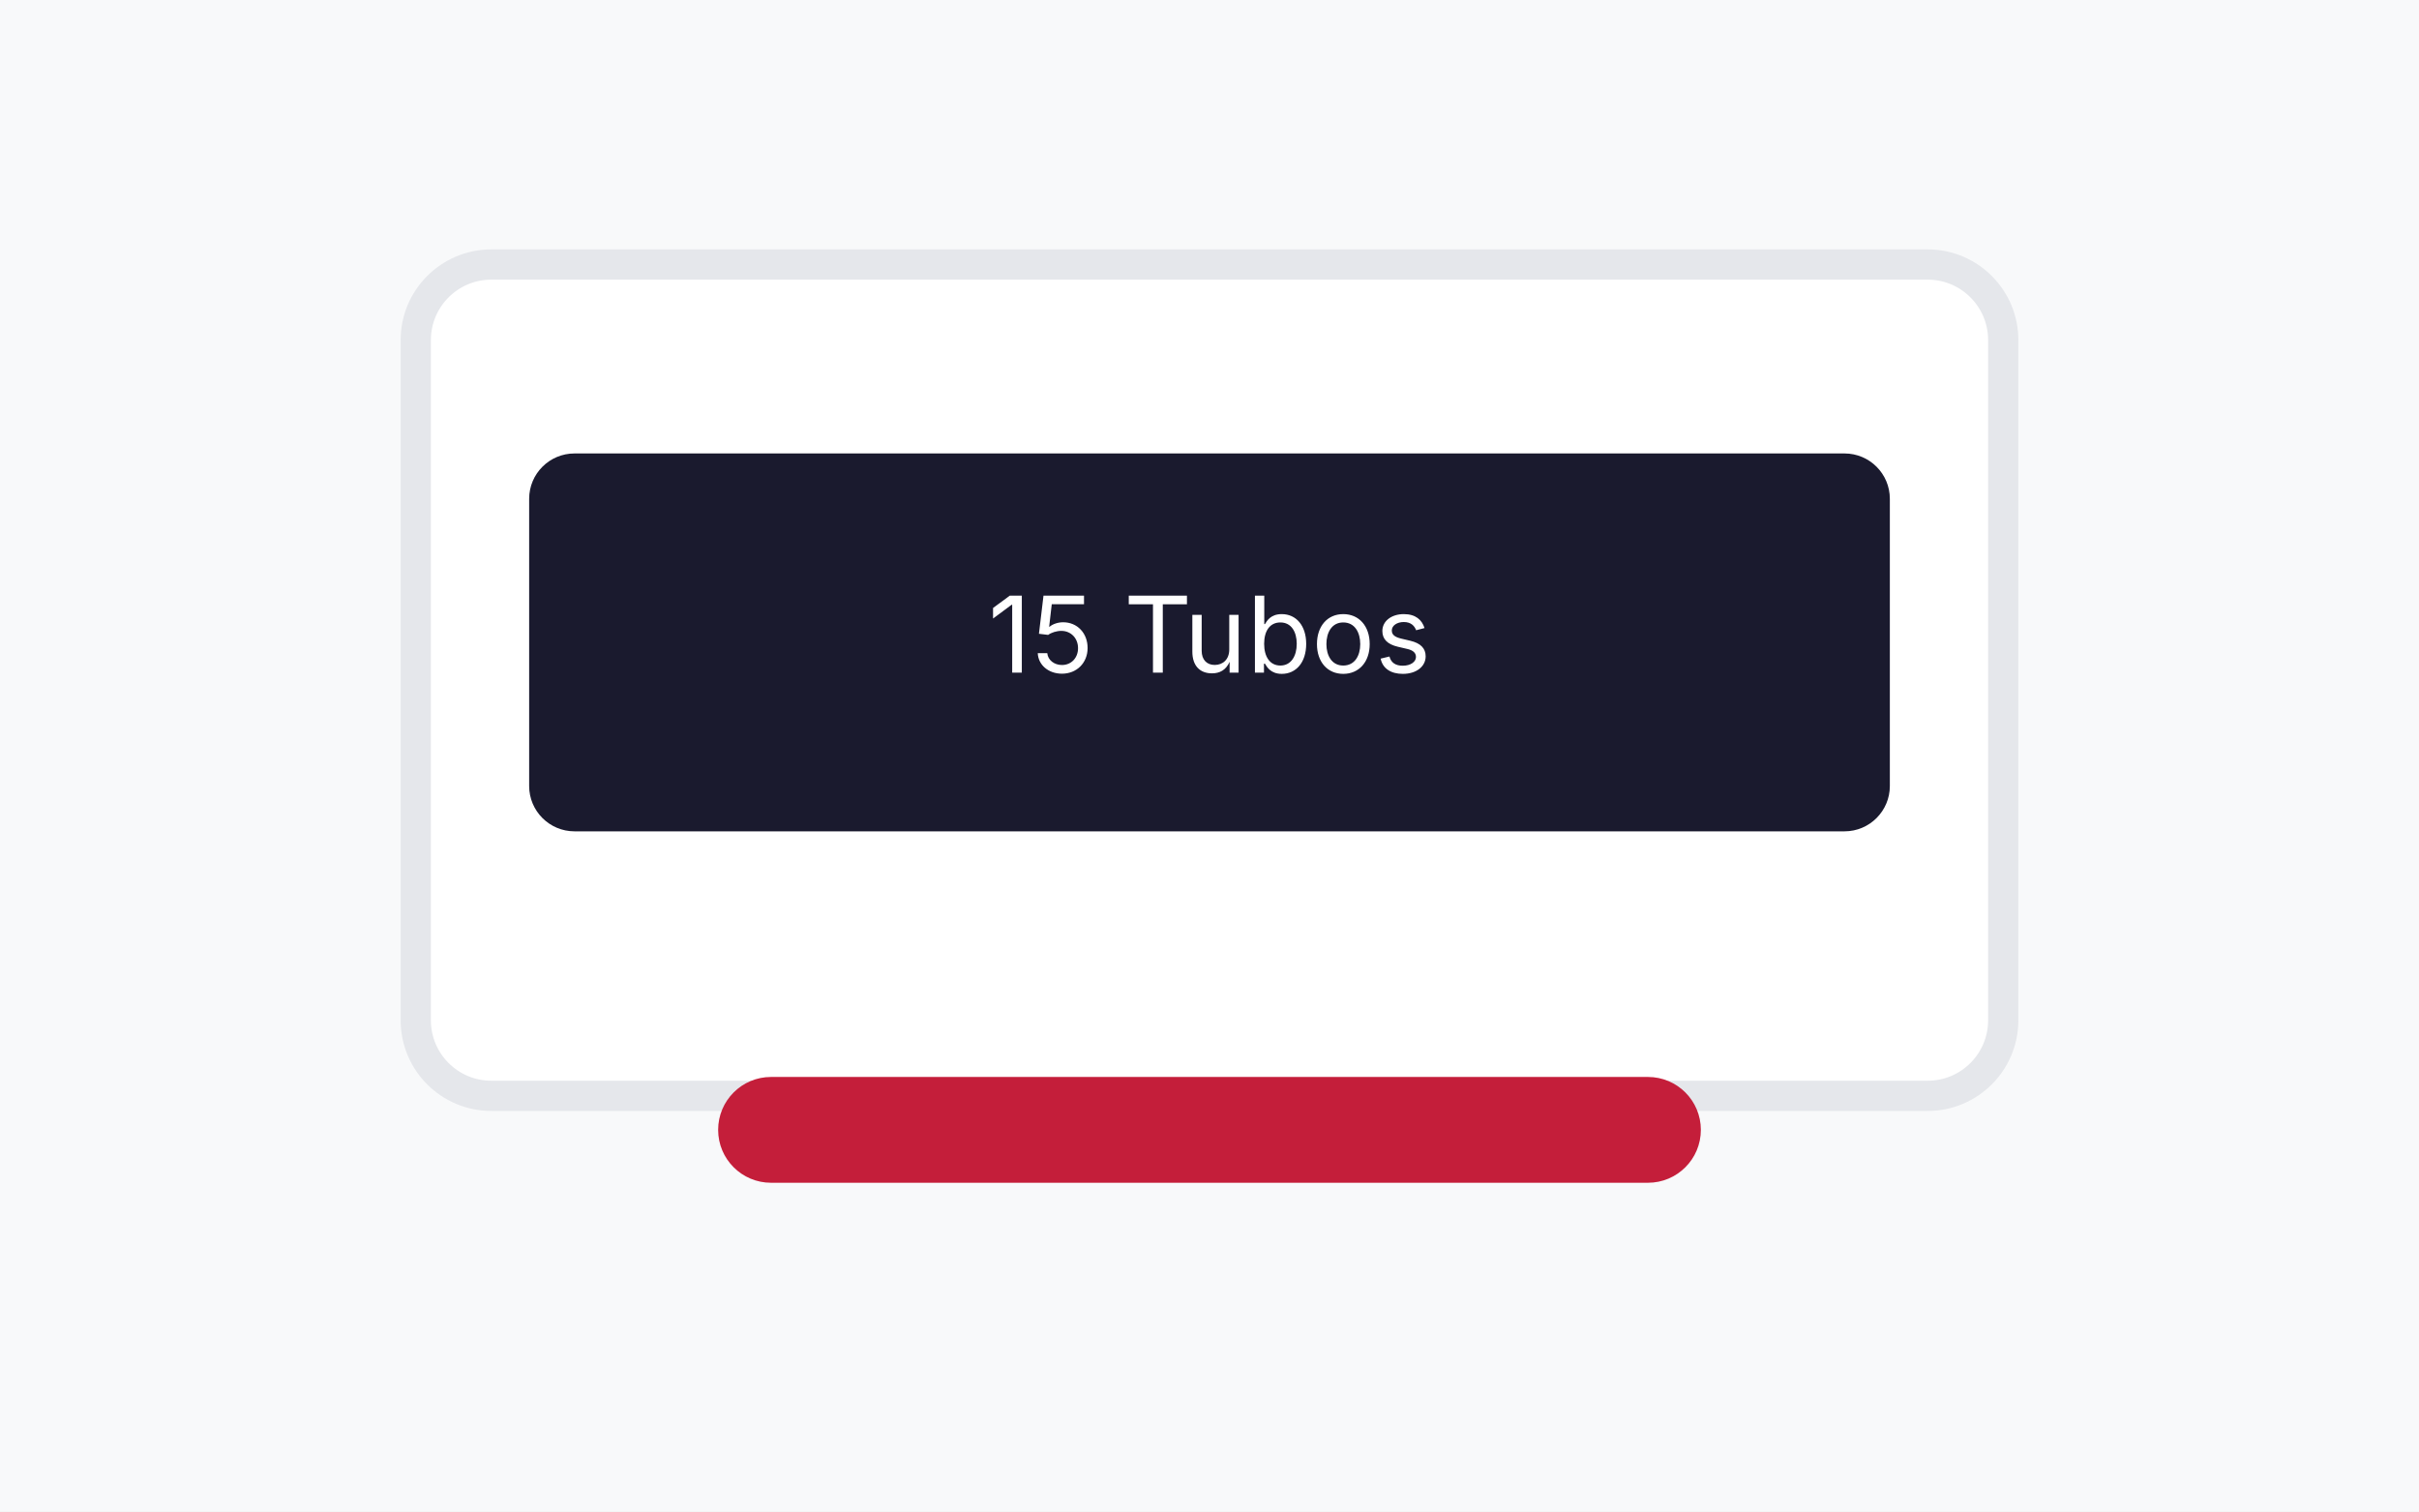
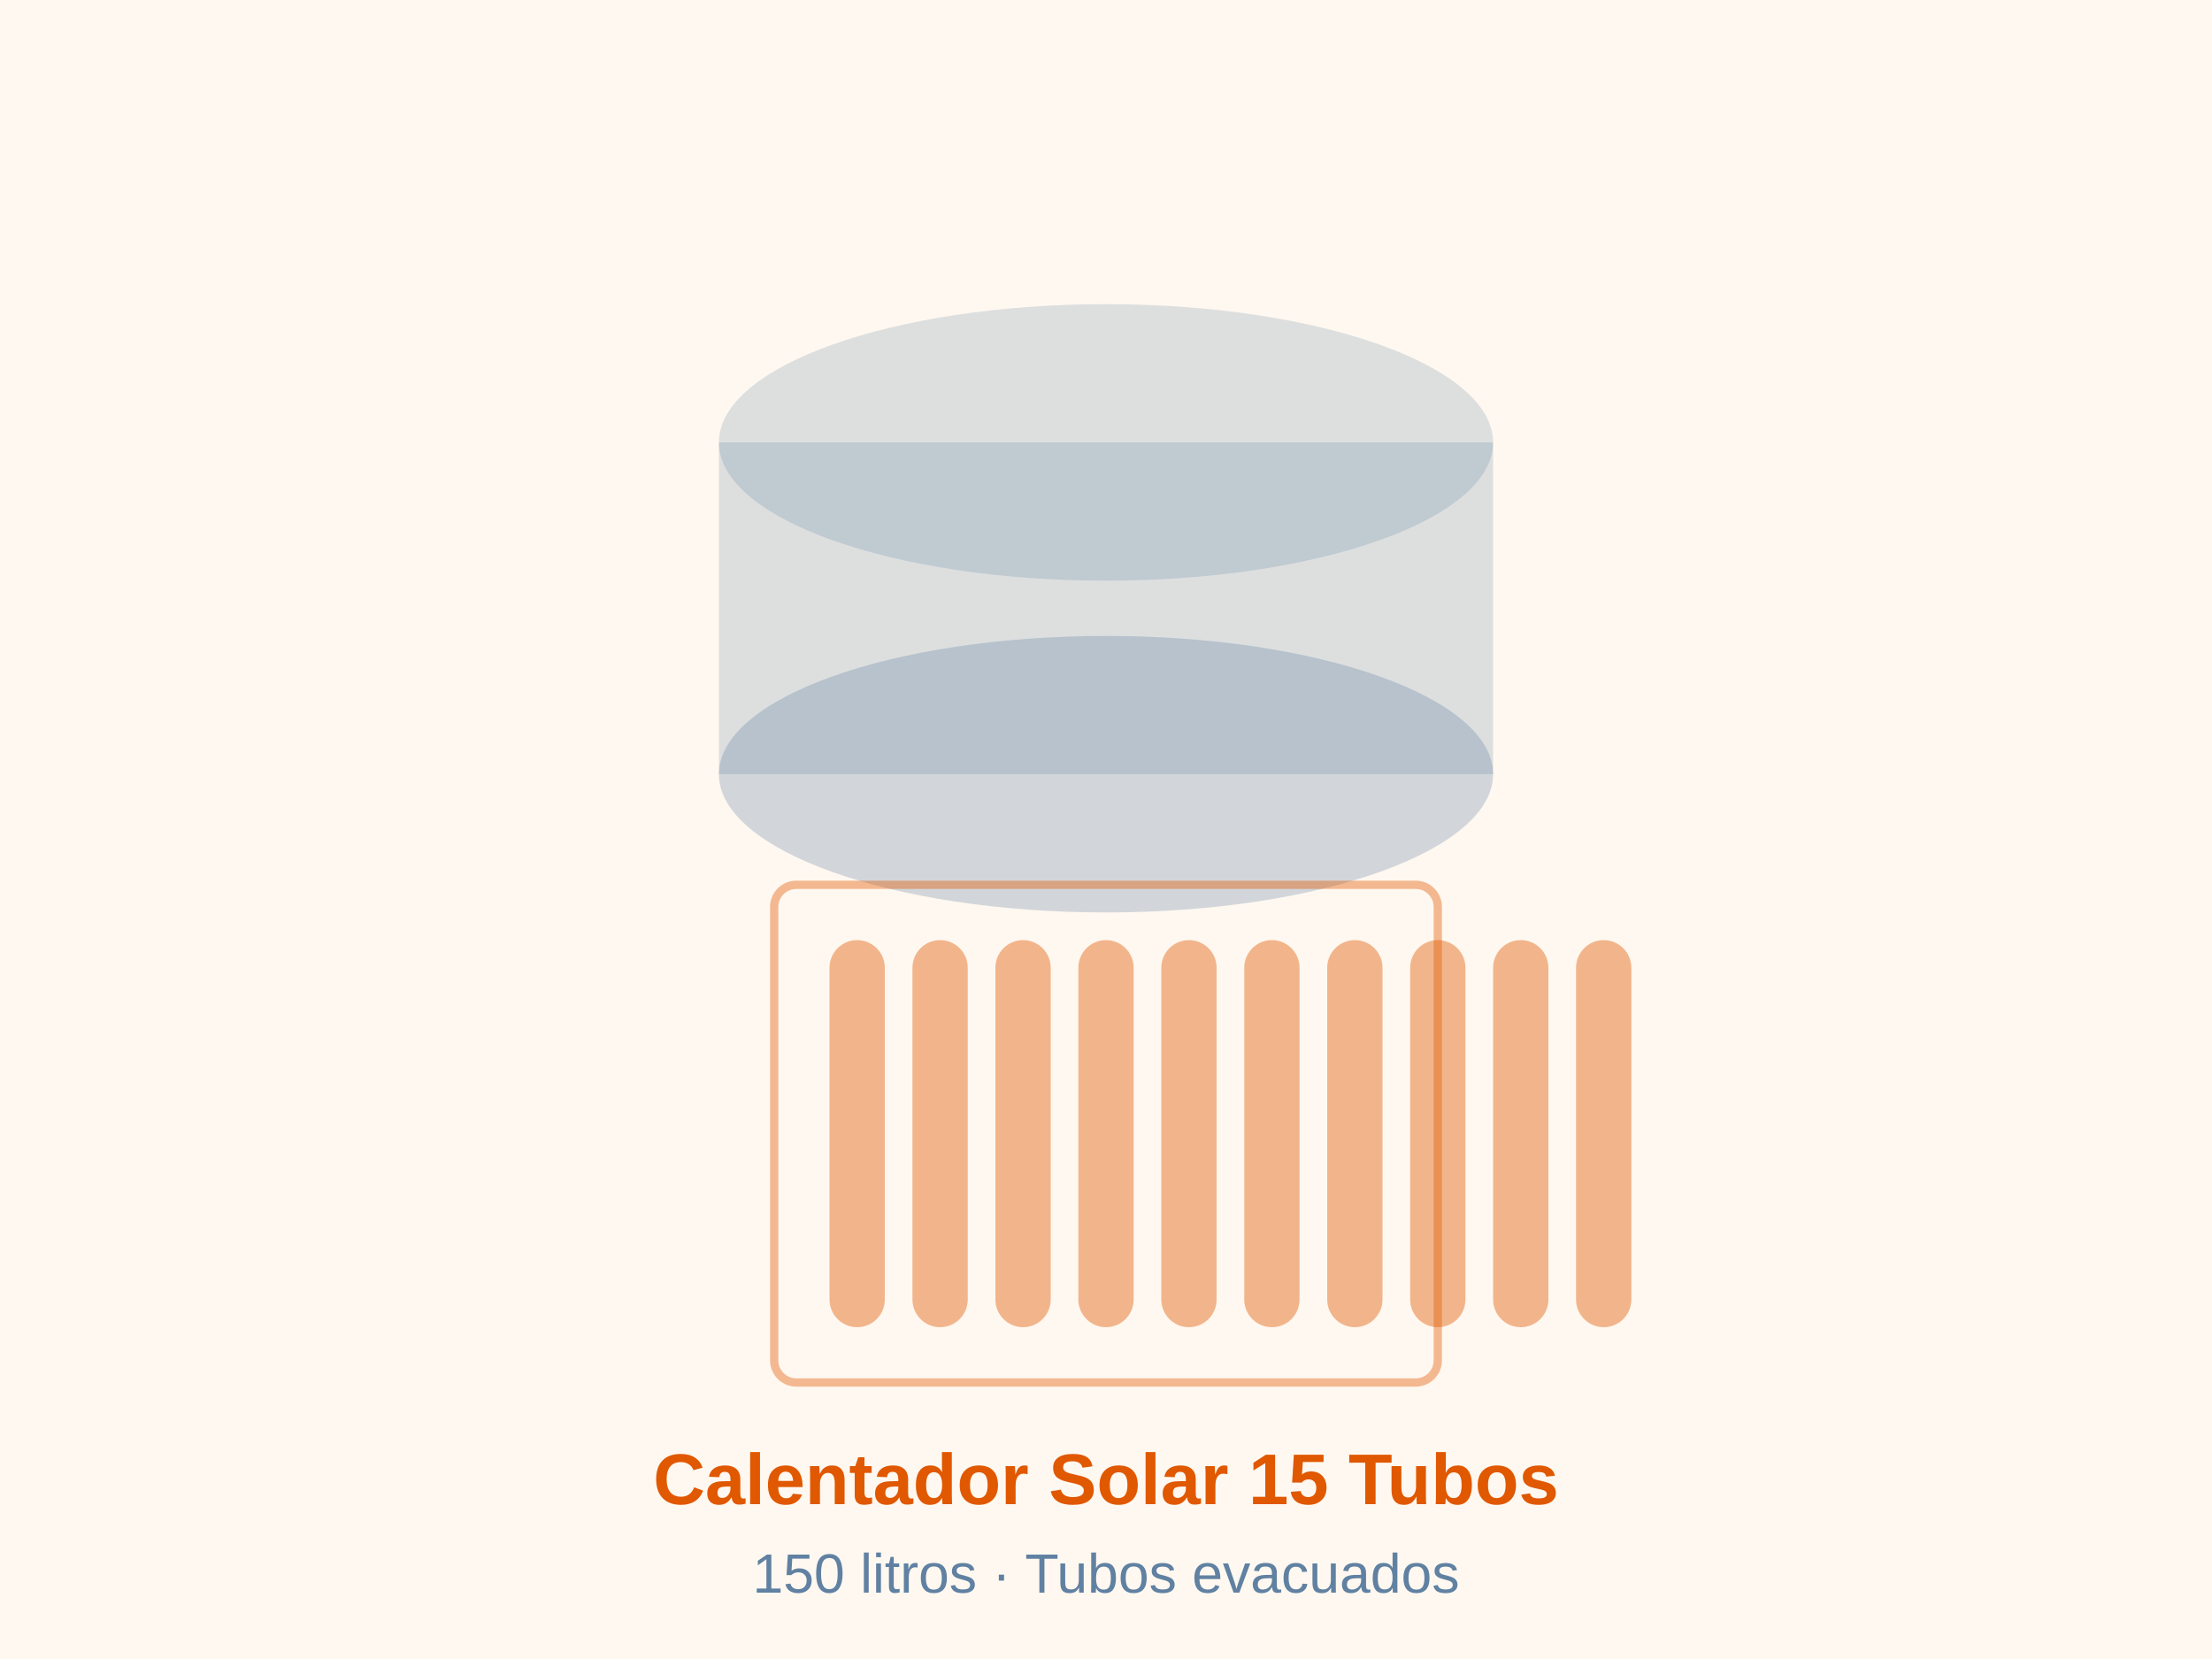
- <svg xmlns="http://www.w3.org/2000/svg" viewBox="0 0 640 400" role="img" aria-label="Calentador solar de 15 tubos">
-   <rect width="640" height="400" fill="#f8f9fa" />
-   <rect x="110" y="70" width="420" height="220" rx="20" fill="#ffffff" stroke="#e5e7eb" stroke-width="8" />
-   <rect x="140" y="120" width="360" height="100" rx="12" fill="#1a1a2e" />
-   <text x="320" y="178" text-anchor="middle" fill="#ffffff" font-family="Inter, Arial, sans-serif" font-size="28">15 Tubos</text>
-   <rect x="190" y="285" width="260" height="28" rx="14" fill="#c41e3a" />
+ <svg xmlns="http://www.w3.org/2000/svg" viewBox="0 0 400 300" width="400" height="300">
+   <rect width="400" height="300" fill="#FFF8F0" />
+   <ellipse cx="200" cy="80" rx="70" ry="25" fill="#1C4E80" opacity="0.15" />
+   <rect x="130" y="80" width="140" height="60" fill="#1C4E80" opacity="0.15" />
+   <ellipse cx="200" cy="140" rx="70" ry="25" fill="#1C4E80" opacity="0.2" />
+   <g opacity="0.7">
+     <rect x="150" y="170" width="10" height="70" rx="5" fill="#E05800" opacity="0.6" />
+     <rect x="165" y="170" width="10" height="70" rx="5" fill="#E05800" opacity="0.6" />
+     <rect x="180" y="170" width="10" height="70" rx="5" fill="#E05800" opacity="0.6" />
+     <rect x="195" y="170" width="10" height="70" rx="5" fill="#E05800" opacity="0.6" />
+     <rect x="210" y="170" width="10" height="70" rx="5" fill="#E05800" opacity="0.6" />
+     <rect x="225" y="170" width="10" height="70" rx="5" fill="#E05800" opacity="0.6" />
+     <rect x="240" y="170" width="10" height="70" rx="5" fill="#E05800" opacity="0.6" />
+     <rect x="255" y="170" width="10" height="70" rx="5" fill="#E05800" opacity="0.6" />
+     <rect x="270" y="170" width="10" height="70" rx="5" fill="#E05800" opacity="0.6" />
+     <rect x="285" y="170" width="10" height="70" rx="5" fill="#E05800" opacity="0.6" />
+   </g>
+   <rect x="140" y="160" width="120" height="90" rx="4" fill="none" stroke="#E05800" stroke-width="1.5" opacity="0.4" />
+   <text x="200" y="272" font-family="Arial,sans-serif" font-size="13" font-weight="700" fill="#E05800" text-anchor="middle">Calentador Solar 15 Tubos</text>
+   <text x="200" y="288" font-family="Arial,sans-serif" font-size="10" fill="#1C4E80" text-anchor="middle" opacity="0.7">150 litros · Tubos evacuados</text>
</svg>
